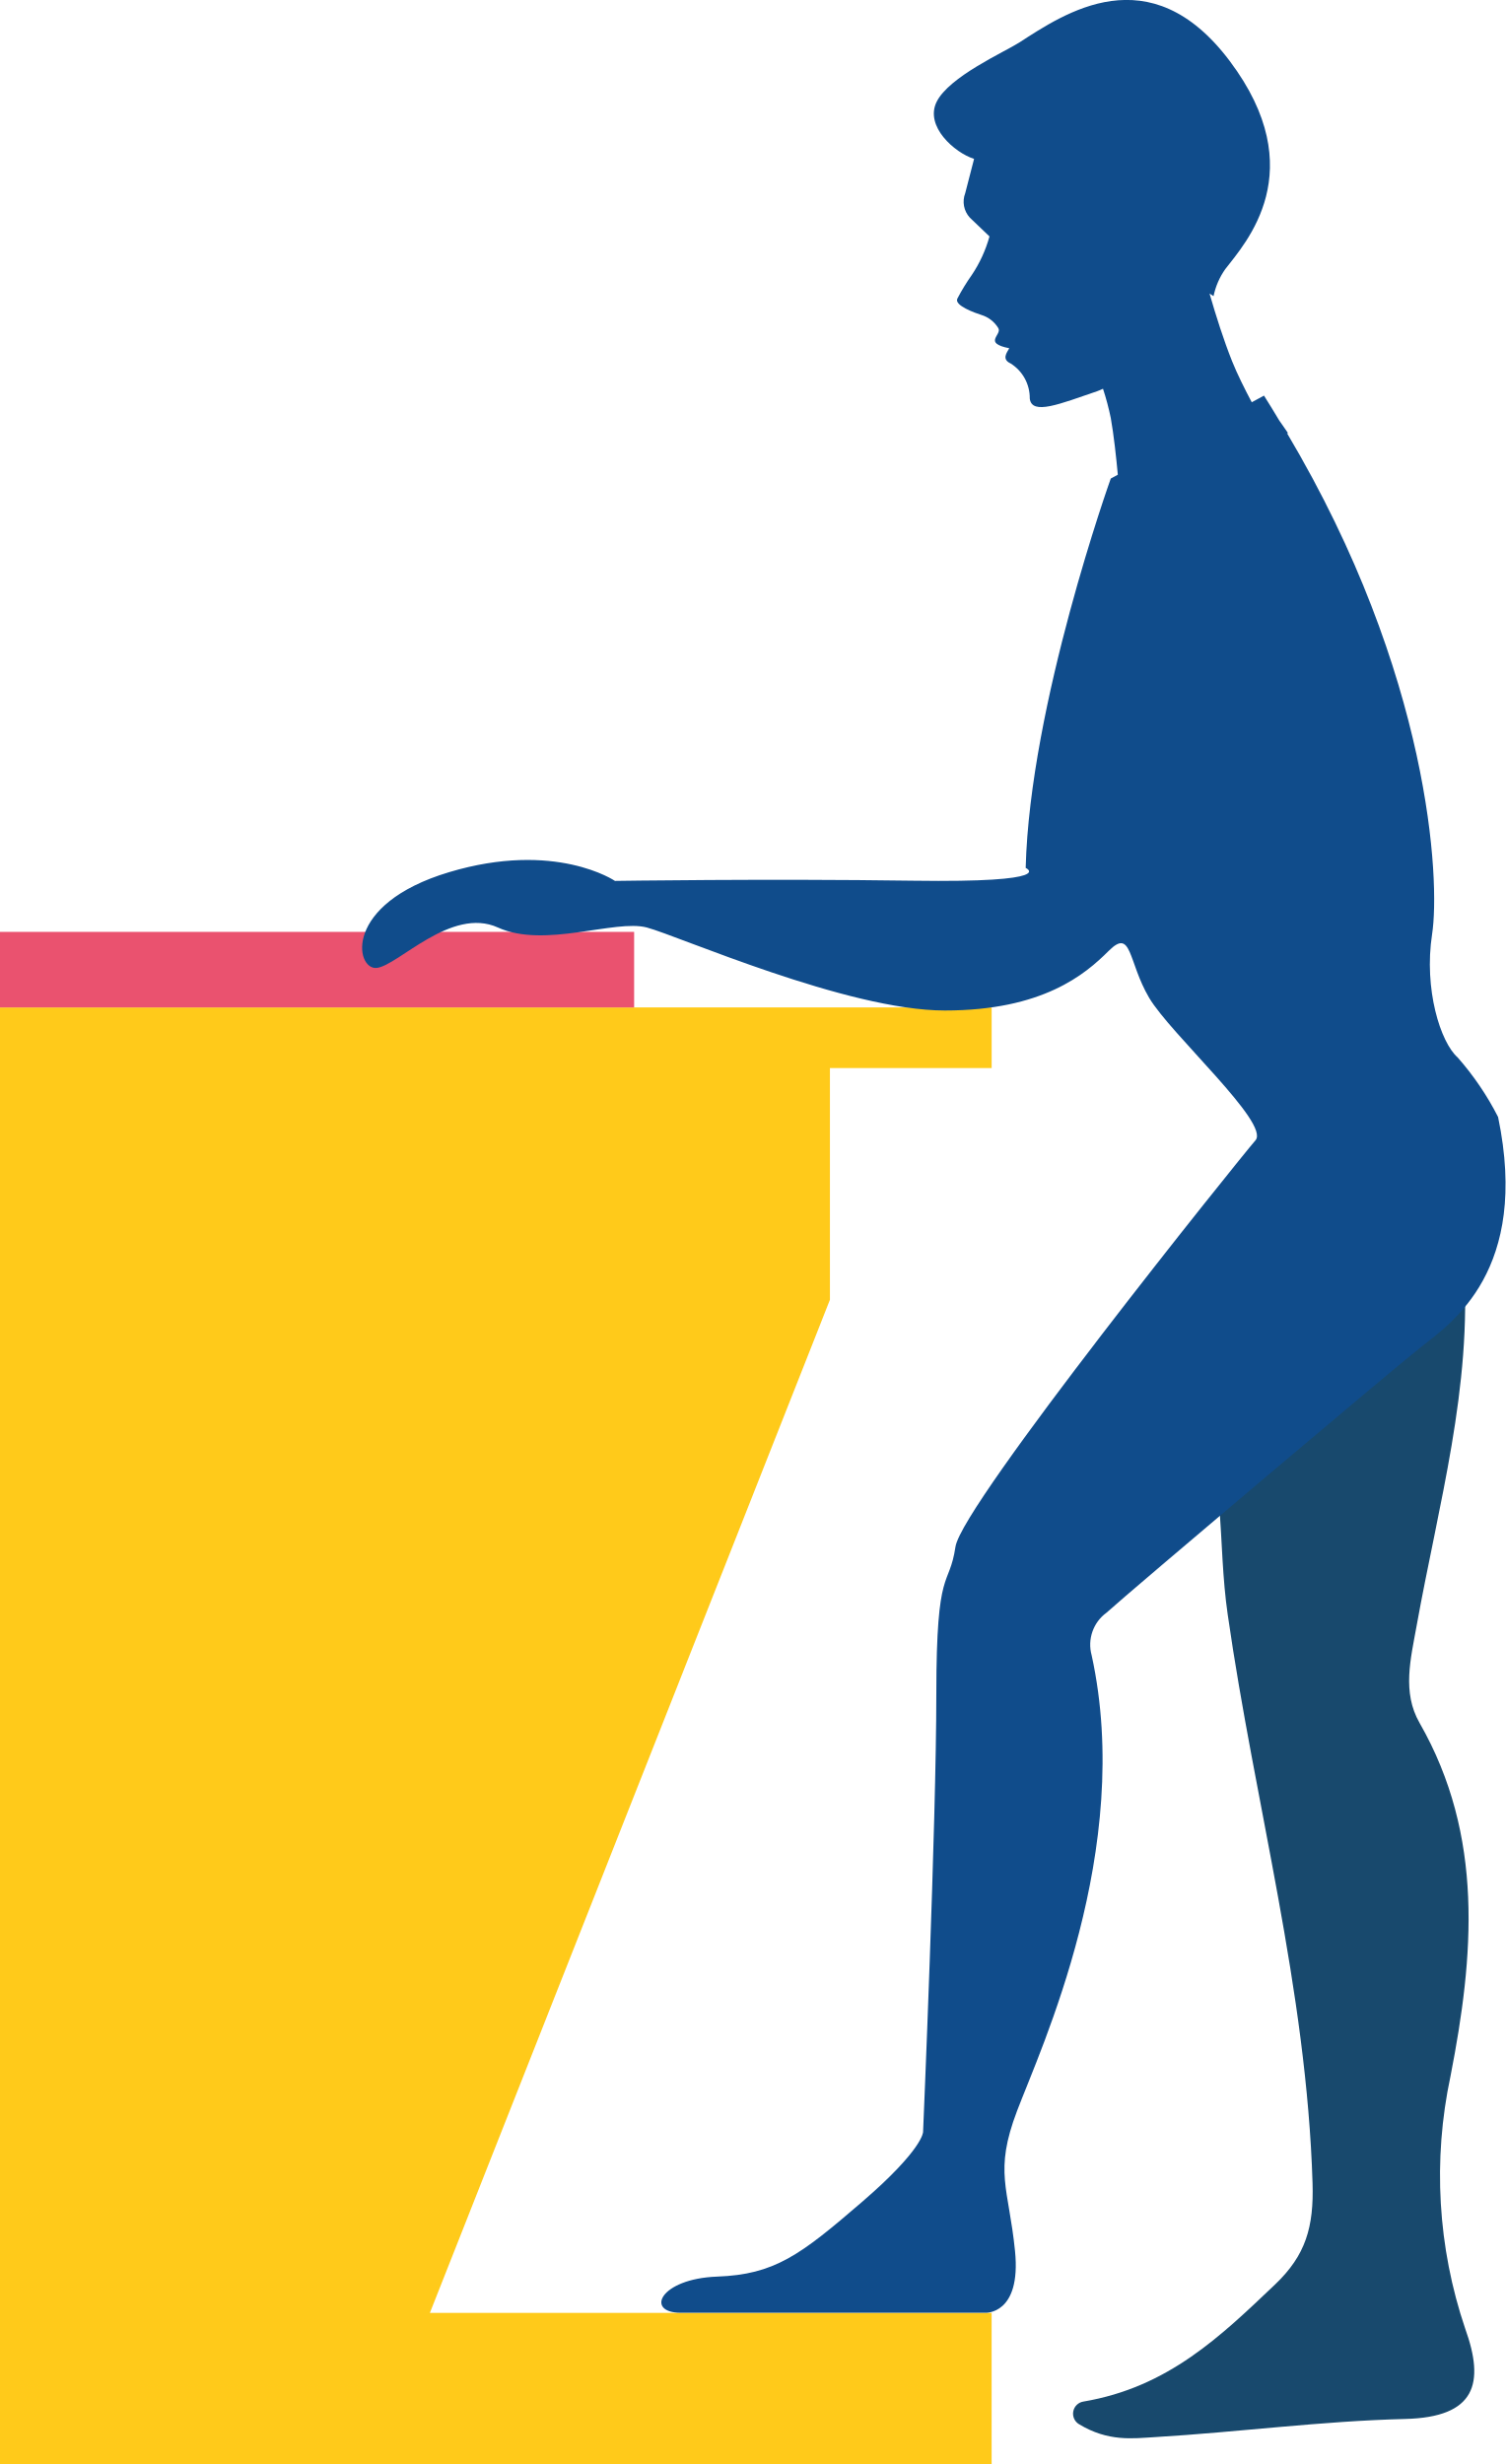
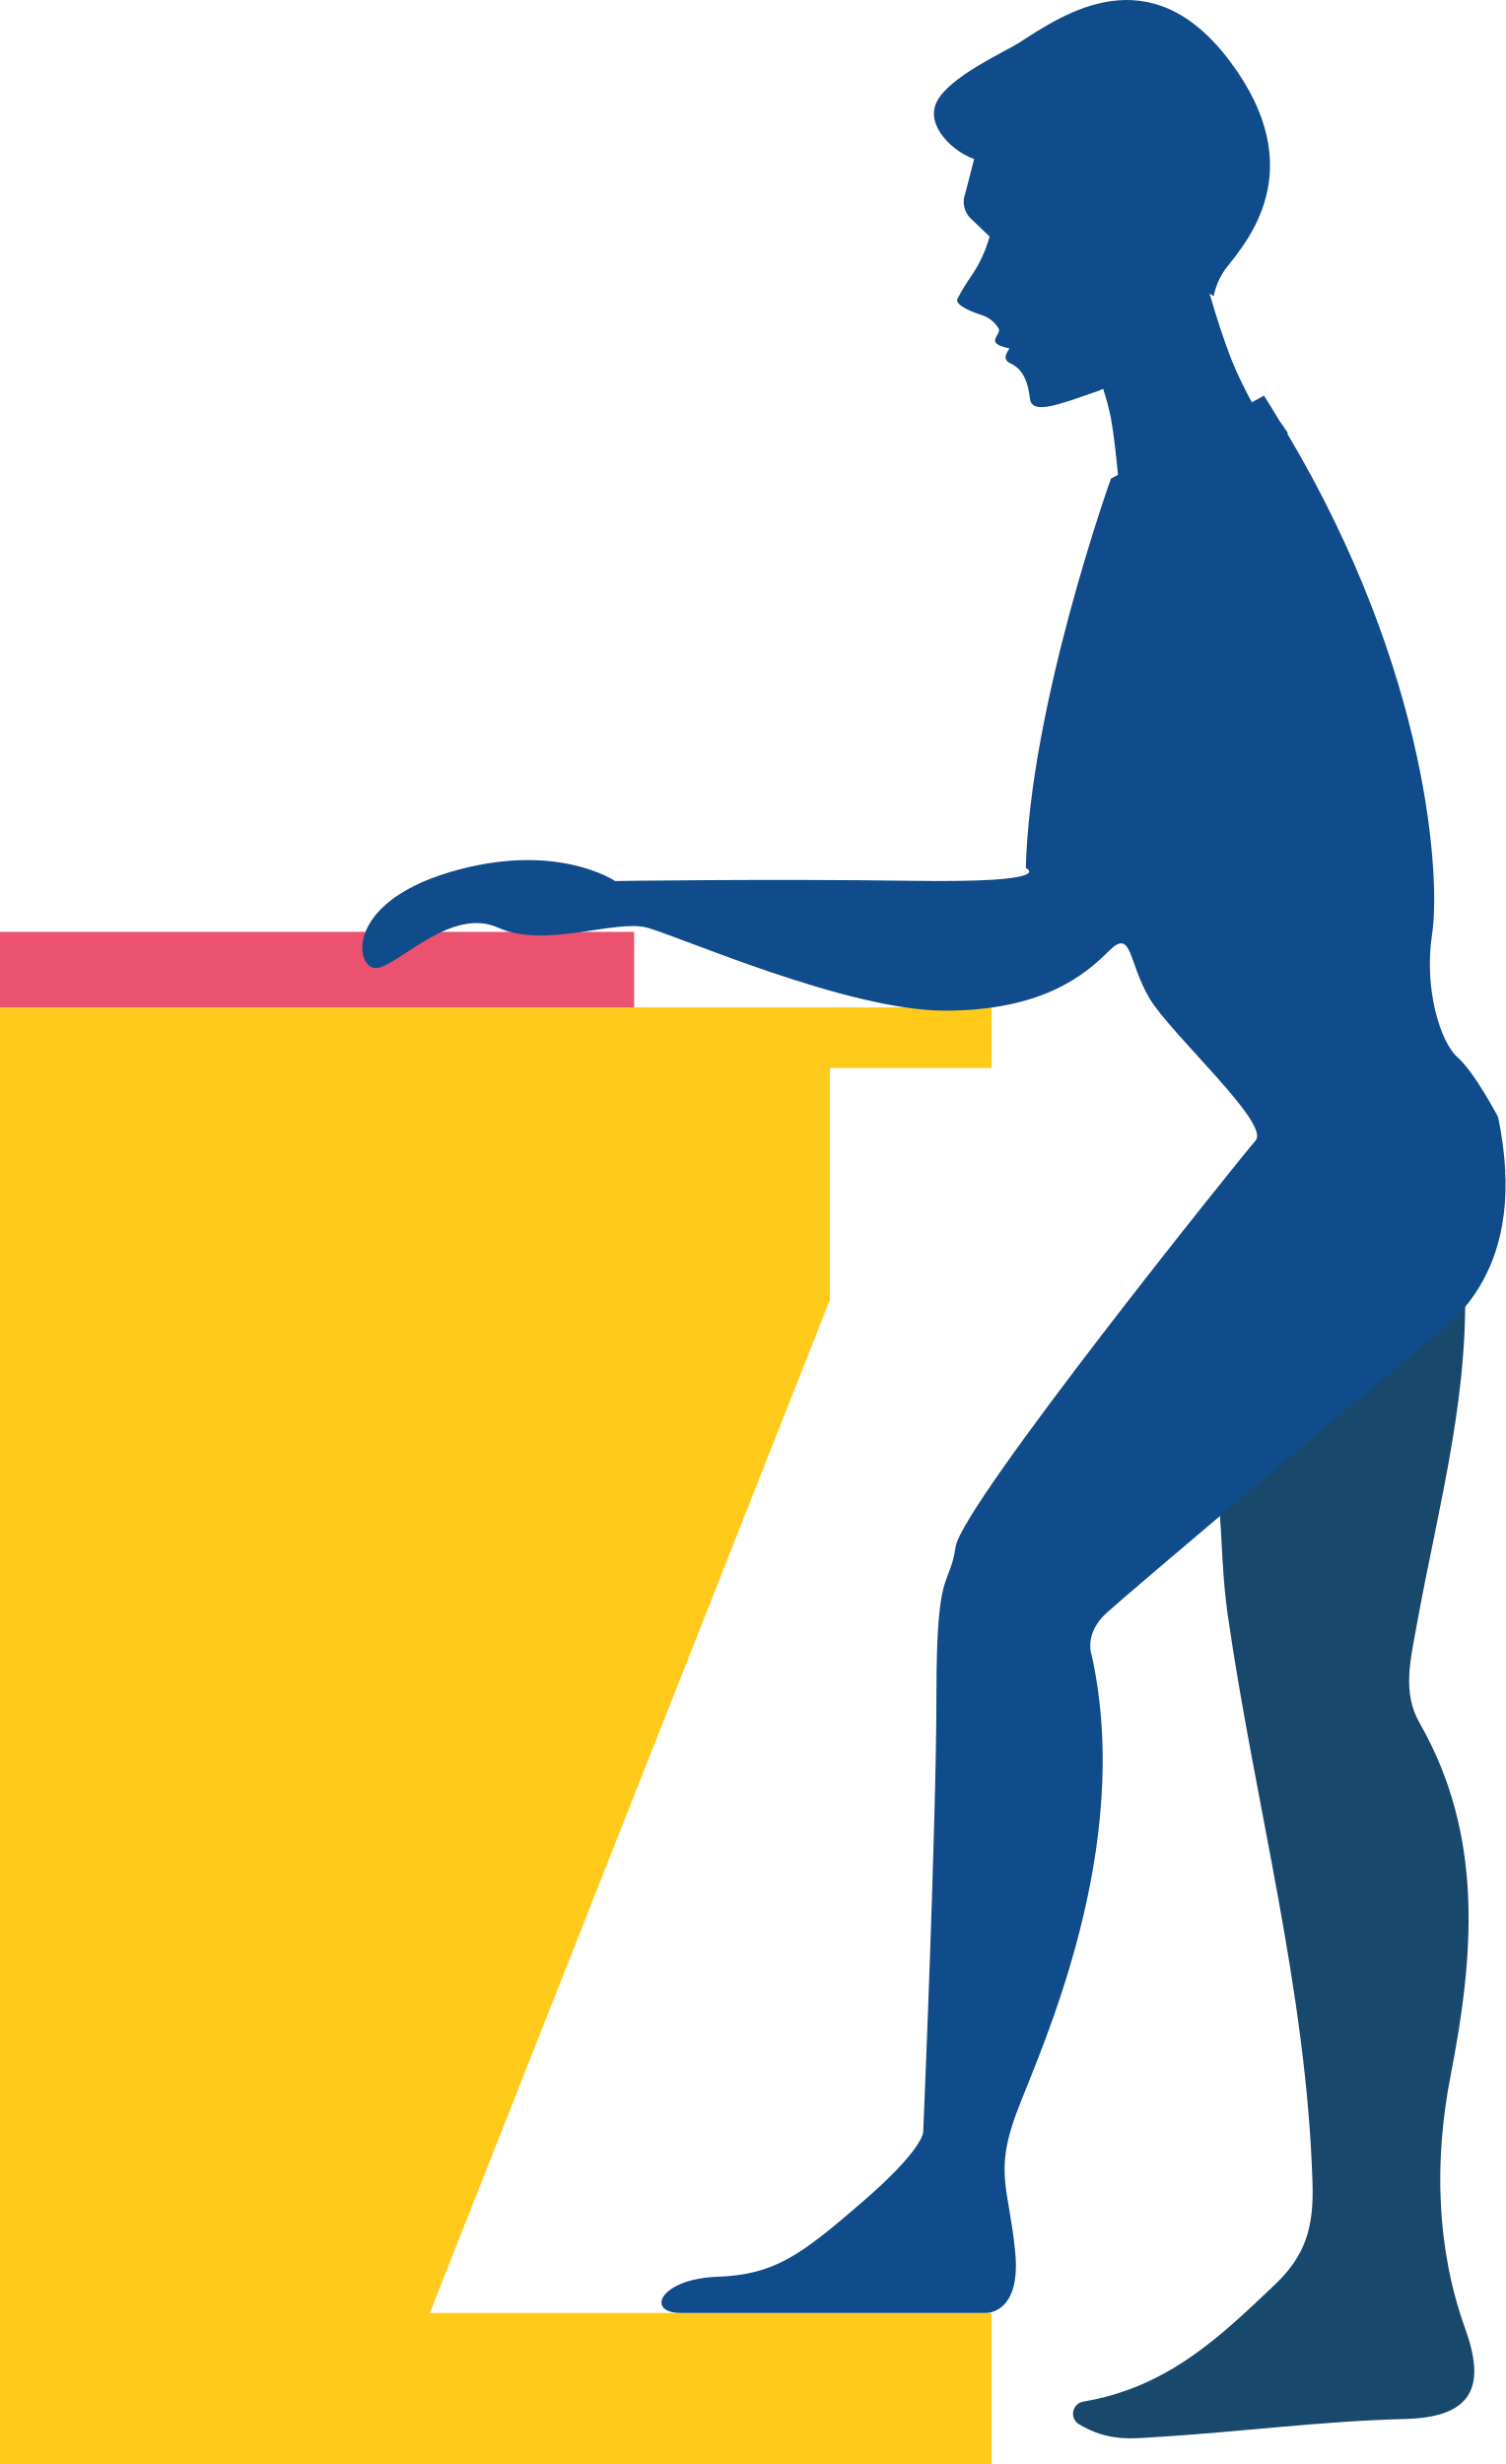
- <svg xmlns="http://www.w3.org/2000/svg" width="117.928" height="193" viewBox="0 0 117.928 193">
+ <svg xmlns="http://www.w3.org/2000/svg" width="175.916" height="287.904" viewBox="0 0 175.916 287.904">
  <g id="Grupo_58473" data-name="Grupo 58473" transform="translate(-1339.76 -239.637)">
-     <path id="Trazado_102296" data-name="Trazado 102296" d="M1396.607,312.128l19.146-19.09c.68,9.723-2,19.022-3.693,28.435-.472,2.621-1.148,5.217.226,7.617,5.091,8.884,4.252,18.3,2.428,27.663a37.361,37.361,0,0,0,1.148,19.783c1.546,4.291.83,6.941-4.7,7.078-6.535.159-13.051,1.031-19.586,1.42-1.763.105-3.671.378-5.973-1.017a.96.96,0,0,1,.35-1.765c6.675-1.126,10.793-5.16,15.008-9.164,2.426-2.306,3.05-4.521,2.945-7.956-.459-15.138-4.515-29.685-6.647-44.536C1396.853,317.8,1396.814,314.952,1396.607,312.128Z" transform="translate(38.663 45.496)" fill="#18496d" />
-     <path id="Trazado_102297" data-name="Trazado 102297" d="M1417.432,396.335V384.5h-44l31.335-79.358V286.994h12.667v-4.748H1339.76V396.335Z" transform="translate(0 36.302)" fill="#ffca1a" />
-     <rect id="Rectángulo_5683" data-name="Rectángulo 5683" width="49.67" height="5.919" transform="translate(1339.76 312.629)" fill="#ea526f" />
-     <path id="Trazado_102298" data-name="Trazado 102298" d="M1444.052,327.13a22.518,22.518,0,0,0-3.167-4.667c-1.334-1.167-2.667-5.334-2-9.667.633-4.121-.111-20.305-11.364-39.227h.082c-.22-.335-.467-.663-.695-1-.394-.648-.768-1.291-1.191-1.945l-.959.52c-.521-.982-1.132-2.195-1.545-3.224-.646-1.615-1.258-3.543-1.761-5.287.189.126.313.2.313.2a5.662,5.662,0,0,1,.915-2.113c1.593-2.059,6.814-7.708.356-16.3-6.271-8.341-12.969-3.719-16.492-1.45-1.126.724-5.523,2.678-6.48,4.665-.913,1.9,1.4,3.956,2.944,4.448-.27,1.048-.561,2.159-.693,2.685a1.847,1.847,0,0,0,.361,1.917c.141.143,1.528,1.454,1.539,1.472a10.387,10.387,0,0,1-1.382,3.013,16.651,16.651,0,0,0-1.133,1.852c-.283.543,1.43,1.143,1.875,1.282a2.364,2.364,0,0,1,1.331,1.033c.315.53-1.246,1.161.859,1.578-.2.354-.609.863.106,1.191a3.2,3.2,0,0,1,1.5,2.75c.159,1.337,2.374.413,5.273-.574.152-.052.309-.126.463-.194a20.361,20.361,0,0,1,.611,2.3c.234,1.319.421,3.039.55,4.432l-.552.3s-6.334,17.668-6.667,30.5c0,0,2.667,1.167-8.834,1s-23.335.017-23.335.017-4.667-3.184-13-.683-7.334,7.667-5.667,7.5,5.834-4.834,9.5-3.167,9.167-.667,11.668,0,15.667,6.5,23.335,6.5,11-2.833,12.834-4.667,1.5.833,3.167,3.667,9.5,9.834,8.334,11.167-23,28.5-23.5,31.835-1.5,1.333-1.5,11.5-1.037,34.336-1.037,34.336.037,1.333-4.8,5.5-6.834,5.667-11.334,5.834-5.667,2.833-2.833,2.833h23.835s2.833.167,2.333-4.834-1.667-6.167.167-11,9.167-20.5,5.834-35.669a3.1,3.1,0,0,1,1.167-3.334c1.833-1.667,22.335-19,24.668-20.835S1446.552,339.13,1444.052,327.13Z" transform="translate(13.049 0)" fill="#104c8b" />
+     <path id="Trazado_102296" data-name="Trazado 102296" d="M1402.244,321.515l28.561-28.477c1.014,14.5-2.981,28.375-5.509,42.418-.7,3.909-1.713,7.782.337,11.363,7.594,13.252,6.344,27.292,3.622,41.266-1.914,9.832-1.68,20.087,1.713,29.511,2.307,6.4,1.238,10.355-7.017,10.559-9.749.238-19.468,1.539-29.217,2.119-2.63.157-5.476.563-8.91-1.517a1.433,1.433,0,0,1,.522-2.633c9.957-1.68,16.1-7.7,22.389-13.67,3.619-3.44,4.55-6.744,4.393-11.868-.685-22.582-6.735-44.283-9.915-66.436C1402.612,329.977,1402.554,325.728,1402.244,321.515Z" transform="translate(79.991 94.127)" fill="#18496d" />
+     <path id="Trazado_102297" data-name="Trazado 102297" d="M1455.625,452.436V434.783h-65.641L1436.729,316.4V289.329h18.9v-7.083H1339.76v170.19Z" transform="translate(0 75.105)" fill="#ffca1a" />
+     <rect id="Rectángulo_5683" data-name="Rectángulo 5683" width="74.094" height="8.83" transform="translate(1339.76 348.521)" fill="#ea526f" />
+     <path id="Trazado_102298" data-name="Trazado 102298" d="M1487.805,370.153s-2.735-5.221-4.724-6.962-3.978-7.956-2.983-14.421c.945-6.147-.166-30.29-16.952-58.516h.122c-.329-.5-.7-.989-1.036-1.489-.588-.967-1.146-1.926-1.776-2.9l-1.431.776c-.776-1.464-1.688-3.274-2.3-4.81-.964-2.409-1.876-5.285-2.627-7.887.282.188.467.3.467.3a8.444,8.444,0,0,1,1.365-3.152c2.376-3.072,10.164-11.5.531-24.314-9.354-12.443-19.347-5.547-24.6-2.163-1.68,1.08-8.238,3.995-9.666,6.959-1.362,2.829,2.094,5.9,4.392,6.636-.4,1.564-.837,3.221-1.033,4.006a2.754,2.754,0,0,0,.539,2.859c.21.213,2.279,2.169,2.3,2.2a15.5,15.5,0,0,1-2.061,4.495,24.863,24.863,0,0,0-1.691,2.763c-.422.809,2.133,1.7,2.8,1.912a3.526,3.526,0,0,1,1.986,1.542c.469.79-1.859,1.732,1.282,2.354-.3.528-.909,1.287.157,1.776,1.718.79,2.083,2.782,2.238,4.1.238,1.995,3.542.616,7.865-.856.227-.077.461-.188.69-.29a30.333,30.333,0,0,1,.912,3.437c.348,1.967.627,4.534.821,6.611l-.823.445s-9.448,26.356-9.946,45.5c0,0,3.978,1.74-13.178,1.492s-34.809.025-34.809.025-6.962-4.749-19.394-1.019-10.94,11.437-8.454,11.189,8.7-7.21,14.172-4.724,13.676-.995,17.405,0,23.372,9.7,34.809,9.7,16.41-4.227,19.145-6.962,2.237,1.243,4.724,5.47,14.172,14.67,12.432,16.659-34.312,42.517-35.058,47.49-2.238,1.989-2.238,17.156-1.547,51.22-1.547,51.22.055,1.989-7.155,8.205-10.194,8.454-16.908,8.7-8.454,4.227-4.227,4.227h35.555s4.226.249,3.48-7.21-2.486-9.2.249-16.41,13.675-30.583,8.7-53.209c0,0-.995-2.486,1.74-4.973s33.317-28.345,36.8-31.08S1491.534,388.055,1487.805,370.153Z" transform="translate(26.997 0)" fill="#104c8b" />
  </g>
</svg>
